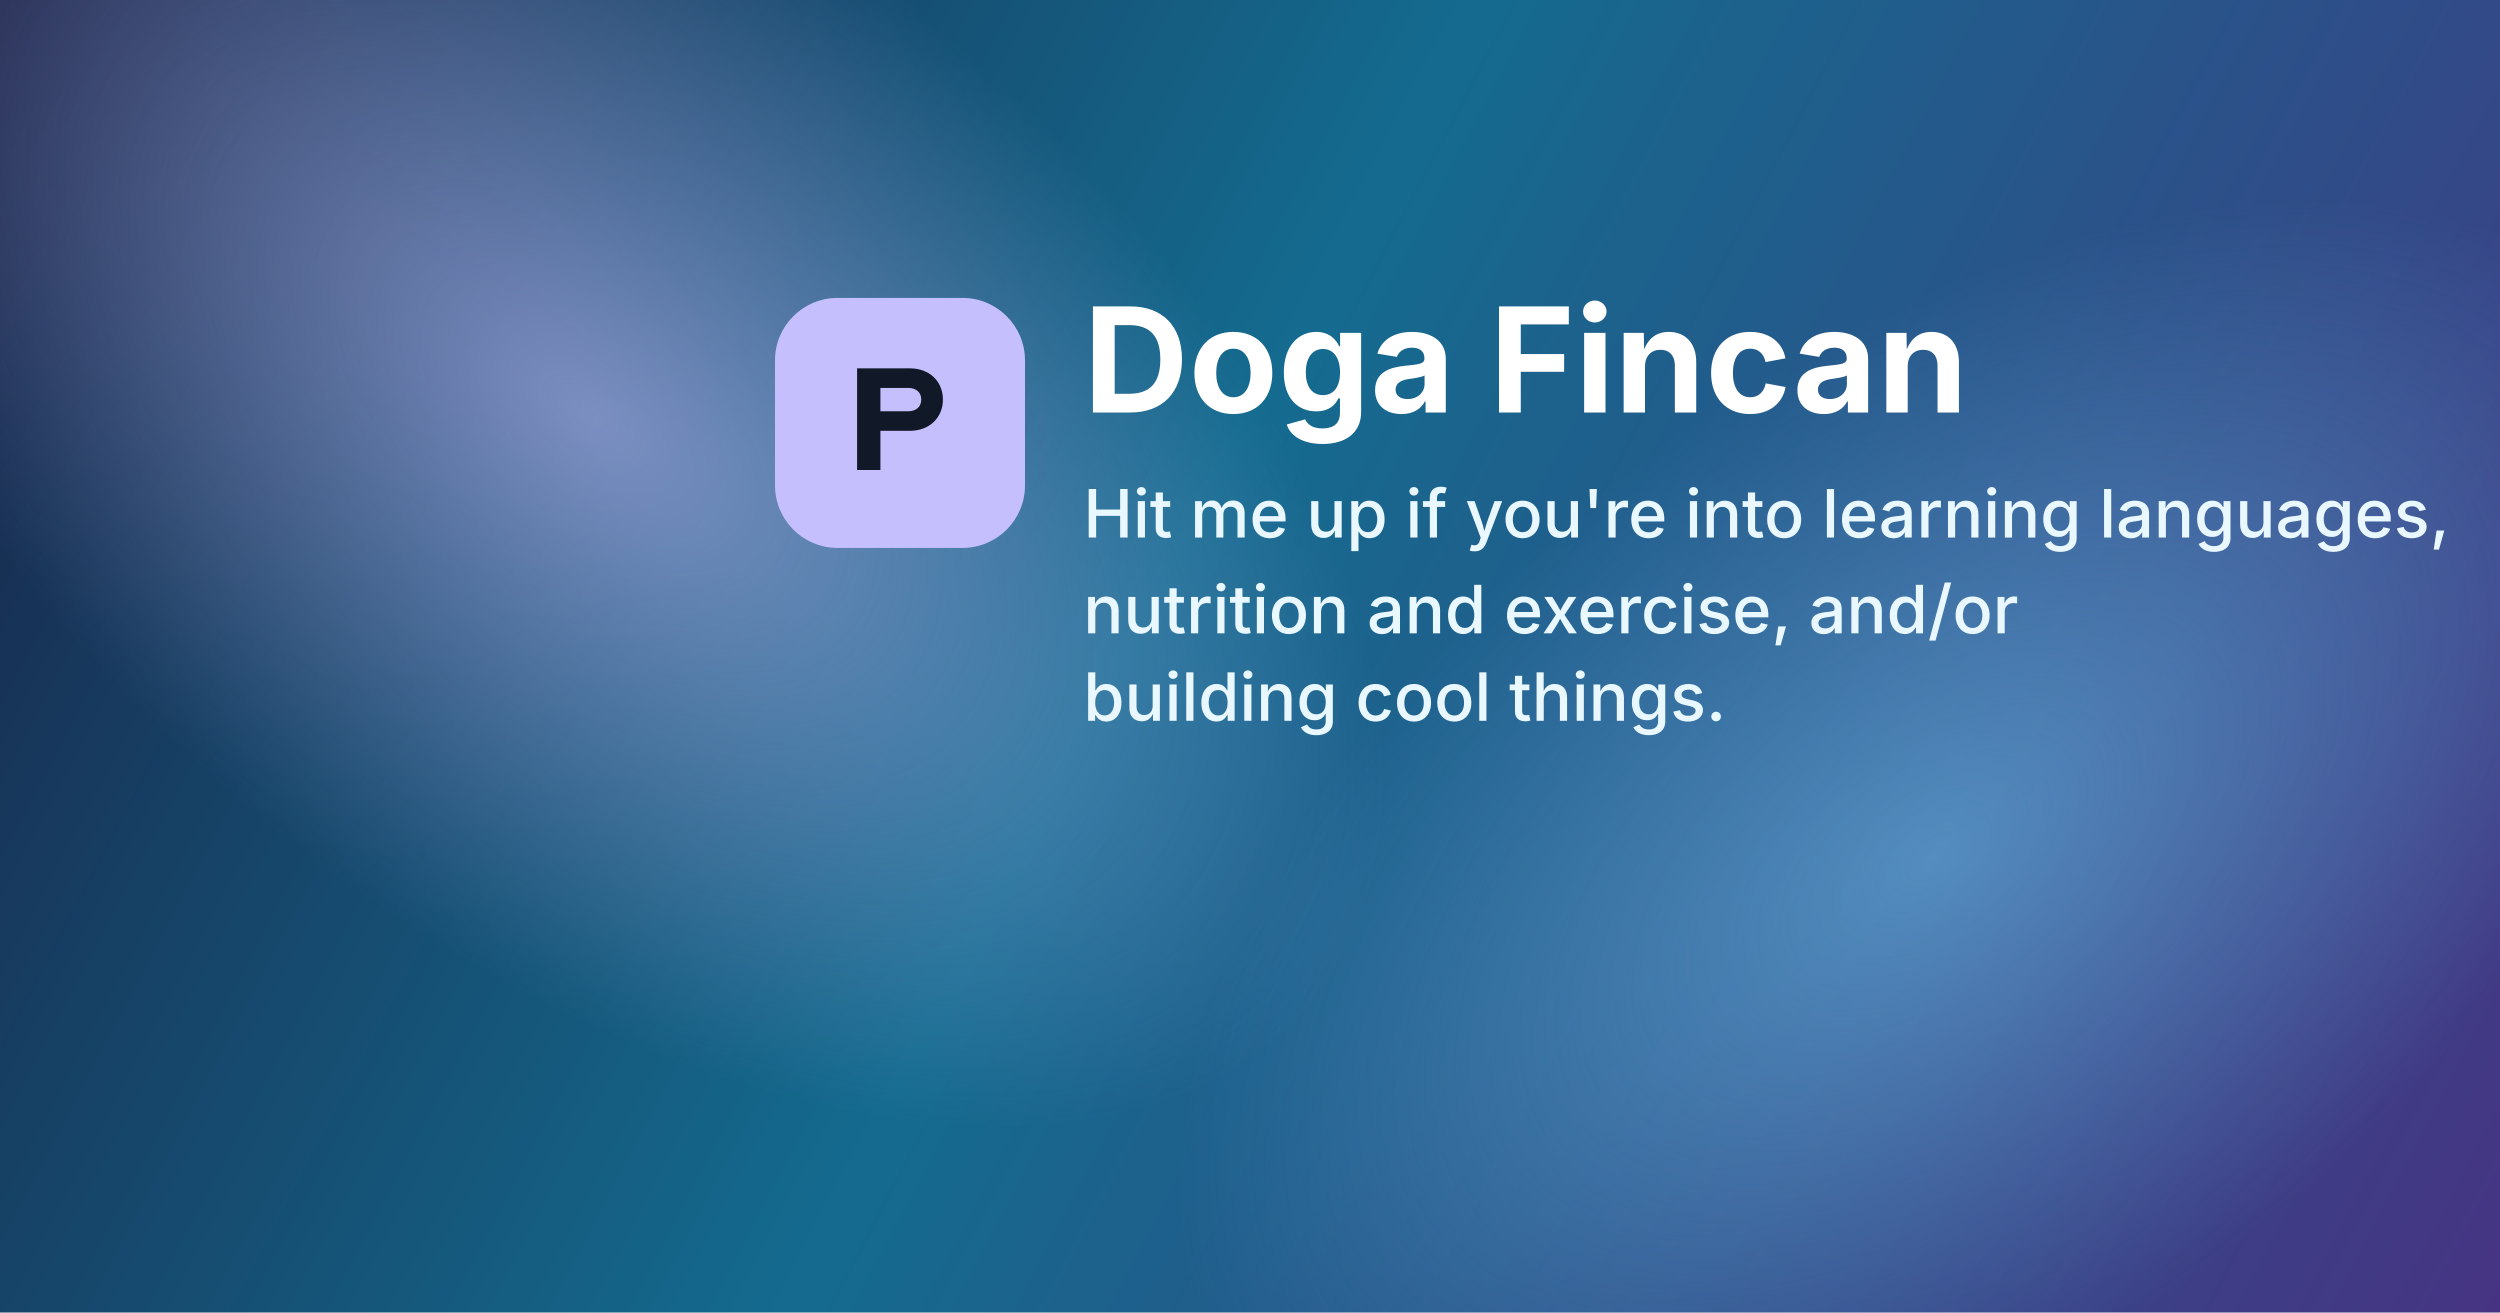
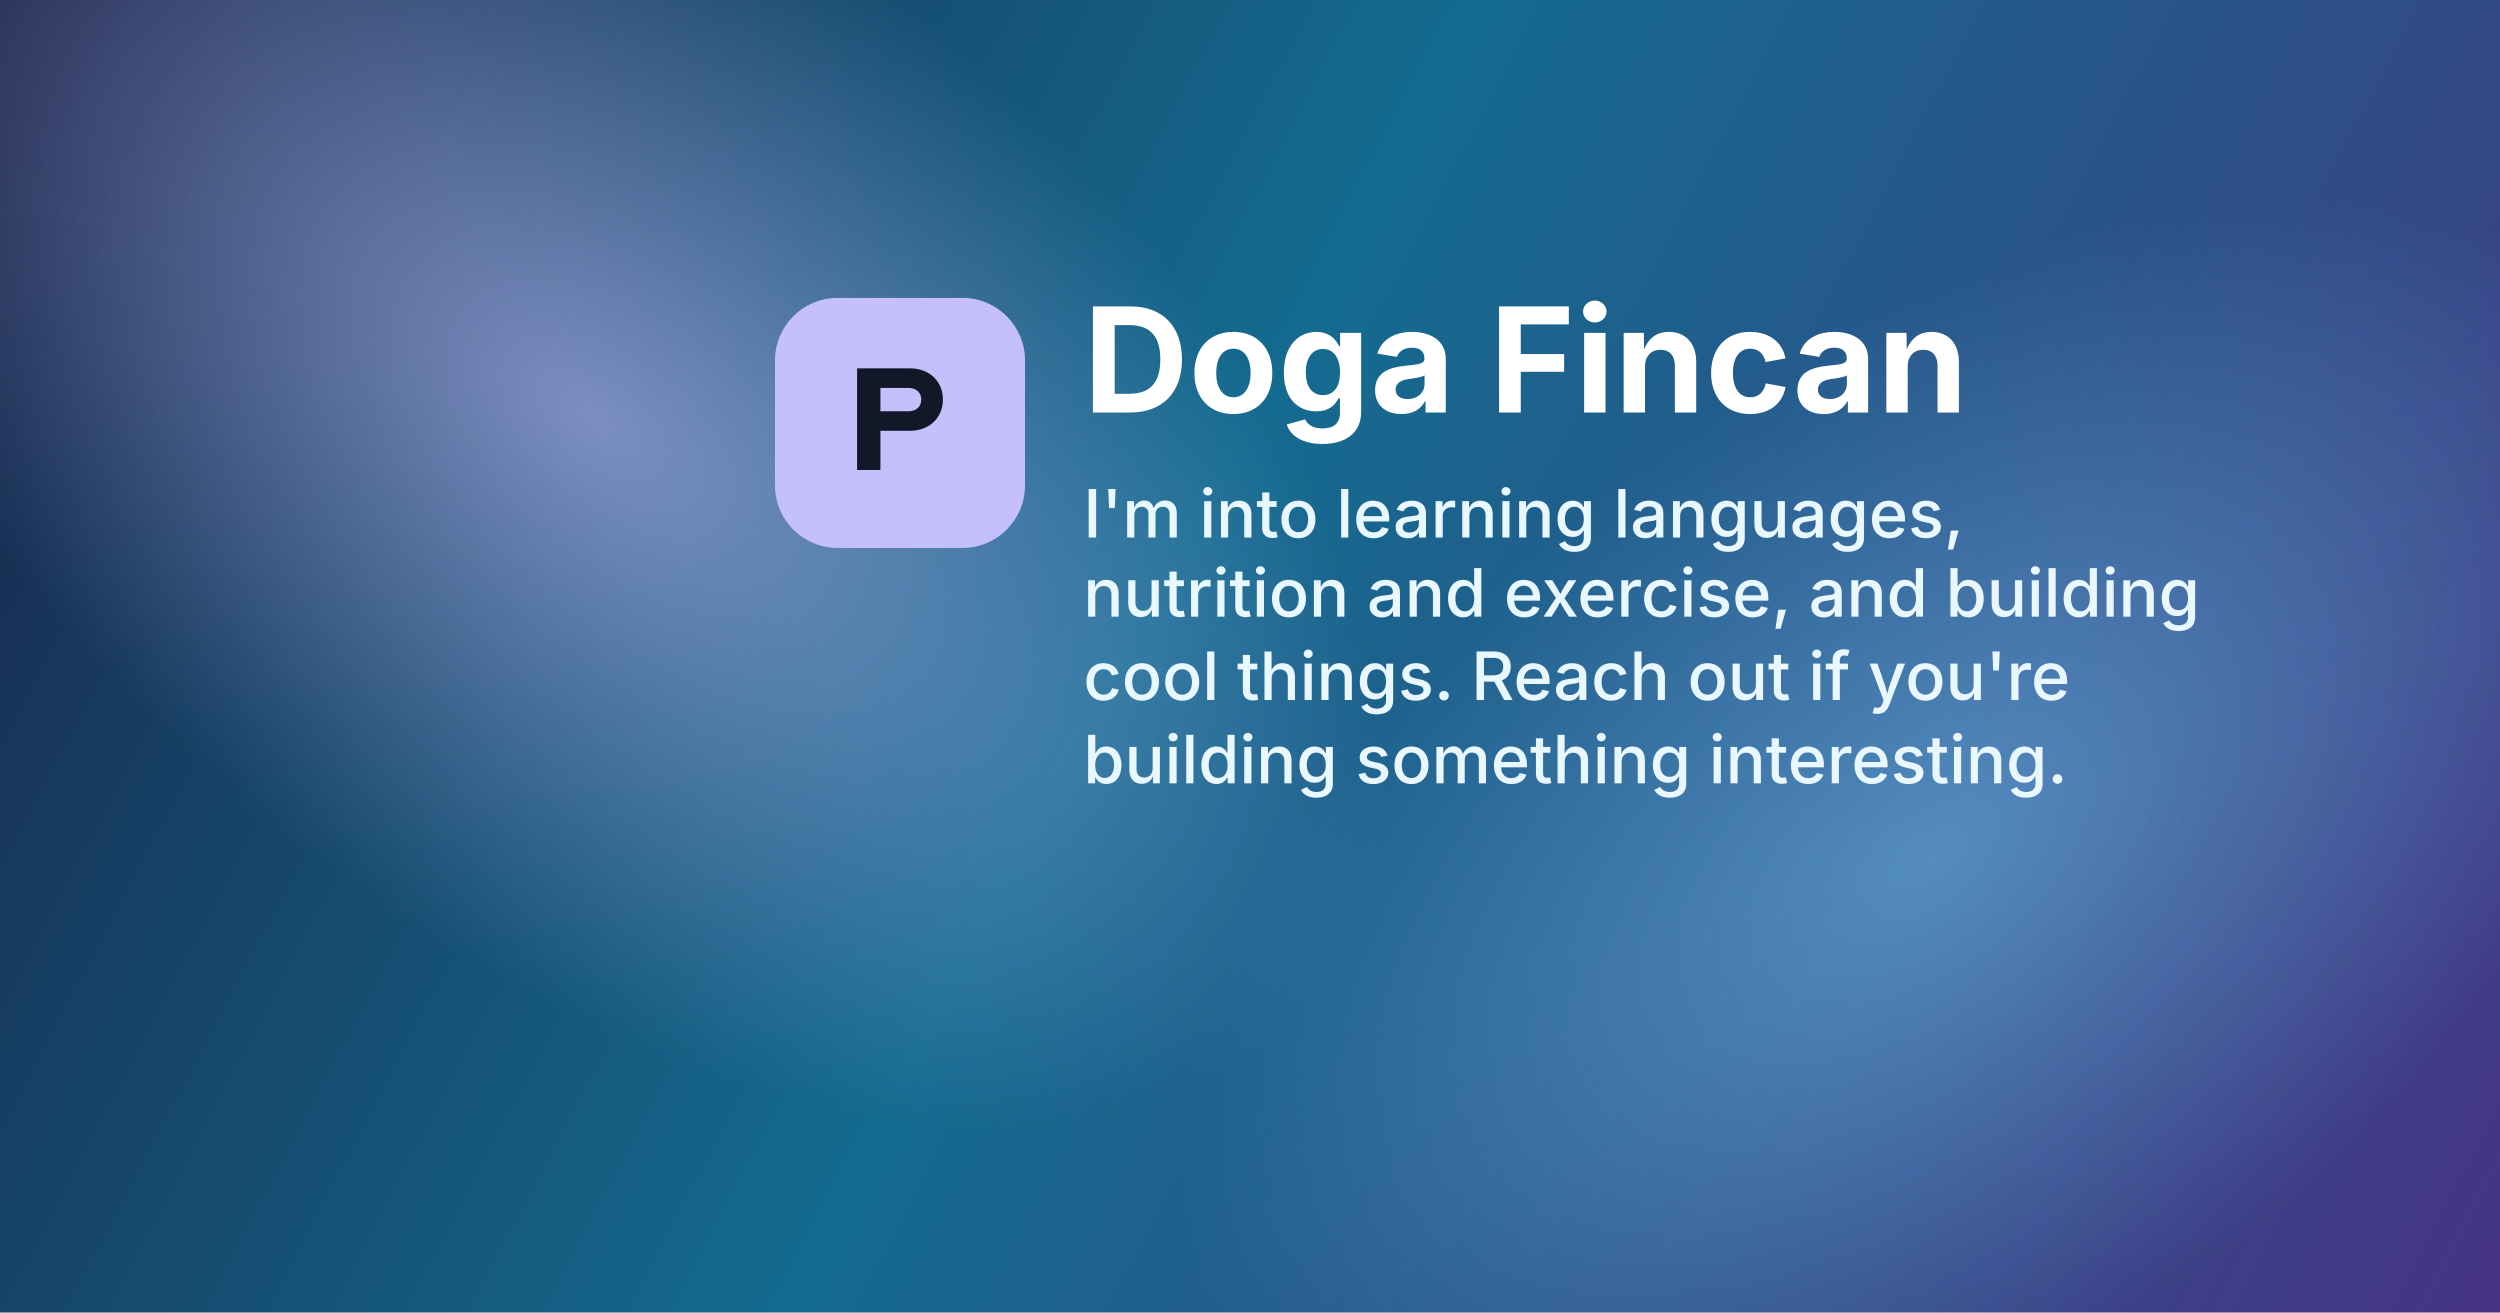
<svg xmlns="http://www.w3.org/2000/svg" width="1200" height="630" viewBox="0 0 1200 630">
  <defs>
    <linearGradient id="og-bg" x1="0" y1="0" x2="1200" y2="630" gradientUnits="userSpaceOnUse">
      <stop stop-color="#182246" />
      <stop offset="0.46" stop-color="#146b8f" />
      <stop offset="1" stop-color="#463483" />
    </linearGradient>
    <radialGradient id="og-glow-left" cx="0" cy="0" r="1" gradientTransform="translate(285 200) rotate(39) scale(445 250)" gradientUnits="userSpaceOnUse">
      <stop stop-color="#c5c0fd" stop-opacity="0.58" />
      <stop offset="1" stop-color="#c5c0fd" stop-opacity="0" />
    </radialGradient>
    <radialGradient id="og-glow-right" cx="0" cy="0" r="1" gradientTransform="translate(930 412) rotate(143) scale(420 238)" gradientUnits="userSpaceOnUse">
      <stop stop-color="#79ccf6" stop-opacity="0.5" />
      <stop offset="1" stop-color="#79ccf6" stop-opacity="0" />
    </radialGradient>
    <linearGradient id="og-logo-bg" x1="372" y1="150" x2="472" y2="254" gradientUnits="userSpaceOnUse">
      <stop stop-color="#c5c0fd" />
      <stop offset="0.45" stop-color="#79ccf6" />
      <stop offset="1" stop-color="#b9d0f8" />
    </linearGradient>
  </defs>
  <rect width="1200" height="630" fill="url(#og-bg)" />
  <rect width="1200" height="630" fill="url(#og-glow-left)" />
  <rect width="1200" height="630" fill="url(#og-glow-right)" />
  <g transform="translate(372 143)">
    <rect width="120" height="120" rx="30" fill="url(#og-logo-bg)" />
    <path d="M39.4 82.5V33.8h25.3c9.6 0 15.9 6.4 15.9 15s-6.4 15-15.9 15H50.6v18.8H39.4Zm11.3-28.1H64c3.8 0 6.2-2.2 6.2-5.6s-2.4-5.6-6.2-5.6H50.6v11.3Z" fill="#111827" />
  </g>
  <text x="520" y="198" fill="#ffffff" font-family="Inter, -apple-system, BlinkMacSystemFont, Segoe UI, sans-serif" font-size="70" font-weight="720" letter-spacing="0">
    Doga Fincan
  </text>
  <text x="520" y="258" fill="#e9f7ff" font-family="Inter, -apple-system, BlinkMacSystemFont, Segoe UI, sans-serif" font-size="32" font-weight="520" letter-spacing="0">
-     Hit me up if you're into learning languages,
+     I'm into learning languages,
  </text>
-   <text x="520" y="304" fill="#e9f7ff" font-family="Inter, -apple-system, BlinkMacSystemFont, Segoe UI, sans-serif" font-size="32" font-weight="520" letter-spacing="0">
-     nutrition and exercise, and/or
+   <text x="520" y="296" fill="#e9f7ff" font-family="Inter, -apple-system, BlinkMacSystemFont, Segoe UI, sans-serif" font-size="32" font-weight="520" letter-spacing="0">
+     nutrition and exercise, and building
  </text>
-   <text x="520" y="346" fill="#e9f7ff" font-family="Inter, -apple-system, BlinkMacSystemFont, Segoe UI, sans-serif" font-size="32" font-weight="520" letter-spacing="0">
-     building cool things.
+   <text x="520" y="336" fill="#e9f7ff" font-family="Inter, -apple-system, BlinkMacSystemFont, Segoe UI, sans-serif" font-size="32" font-weight="520" letter-spacing="0">
+     cool things. Reach out if you're
+   </text>
+   <text x="520" y="376" fill="#e9f7ff" font-family="Inter, -apple-system, BlinkMacSystemFont, Segoe UI, sans-serif" font-size="32" font-weight="520" letter-spacing="0">
+     building something interesting.
  </text>
</svg>
